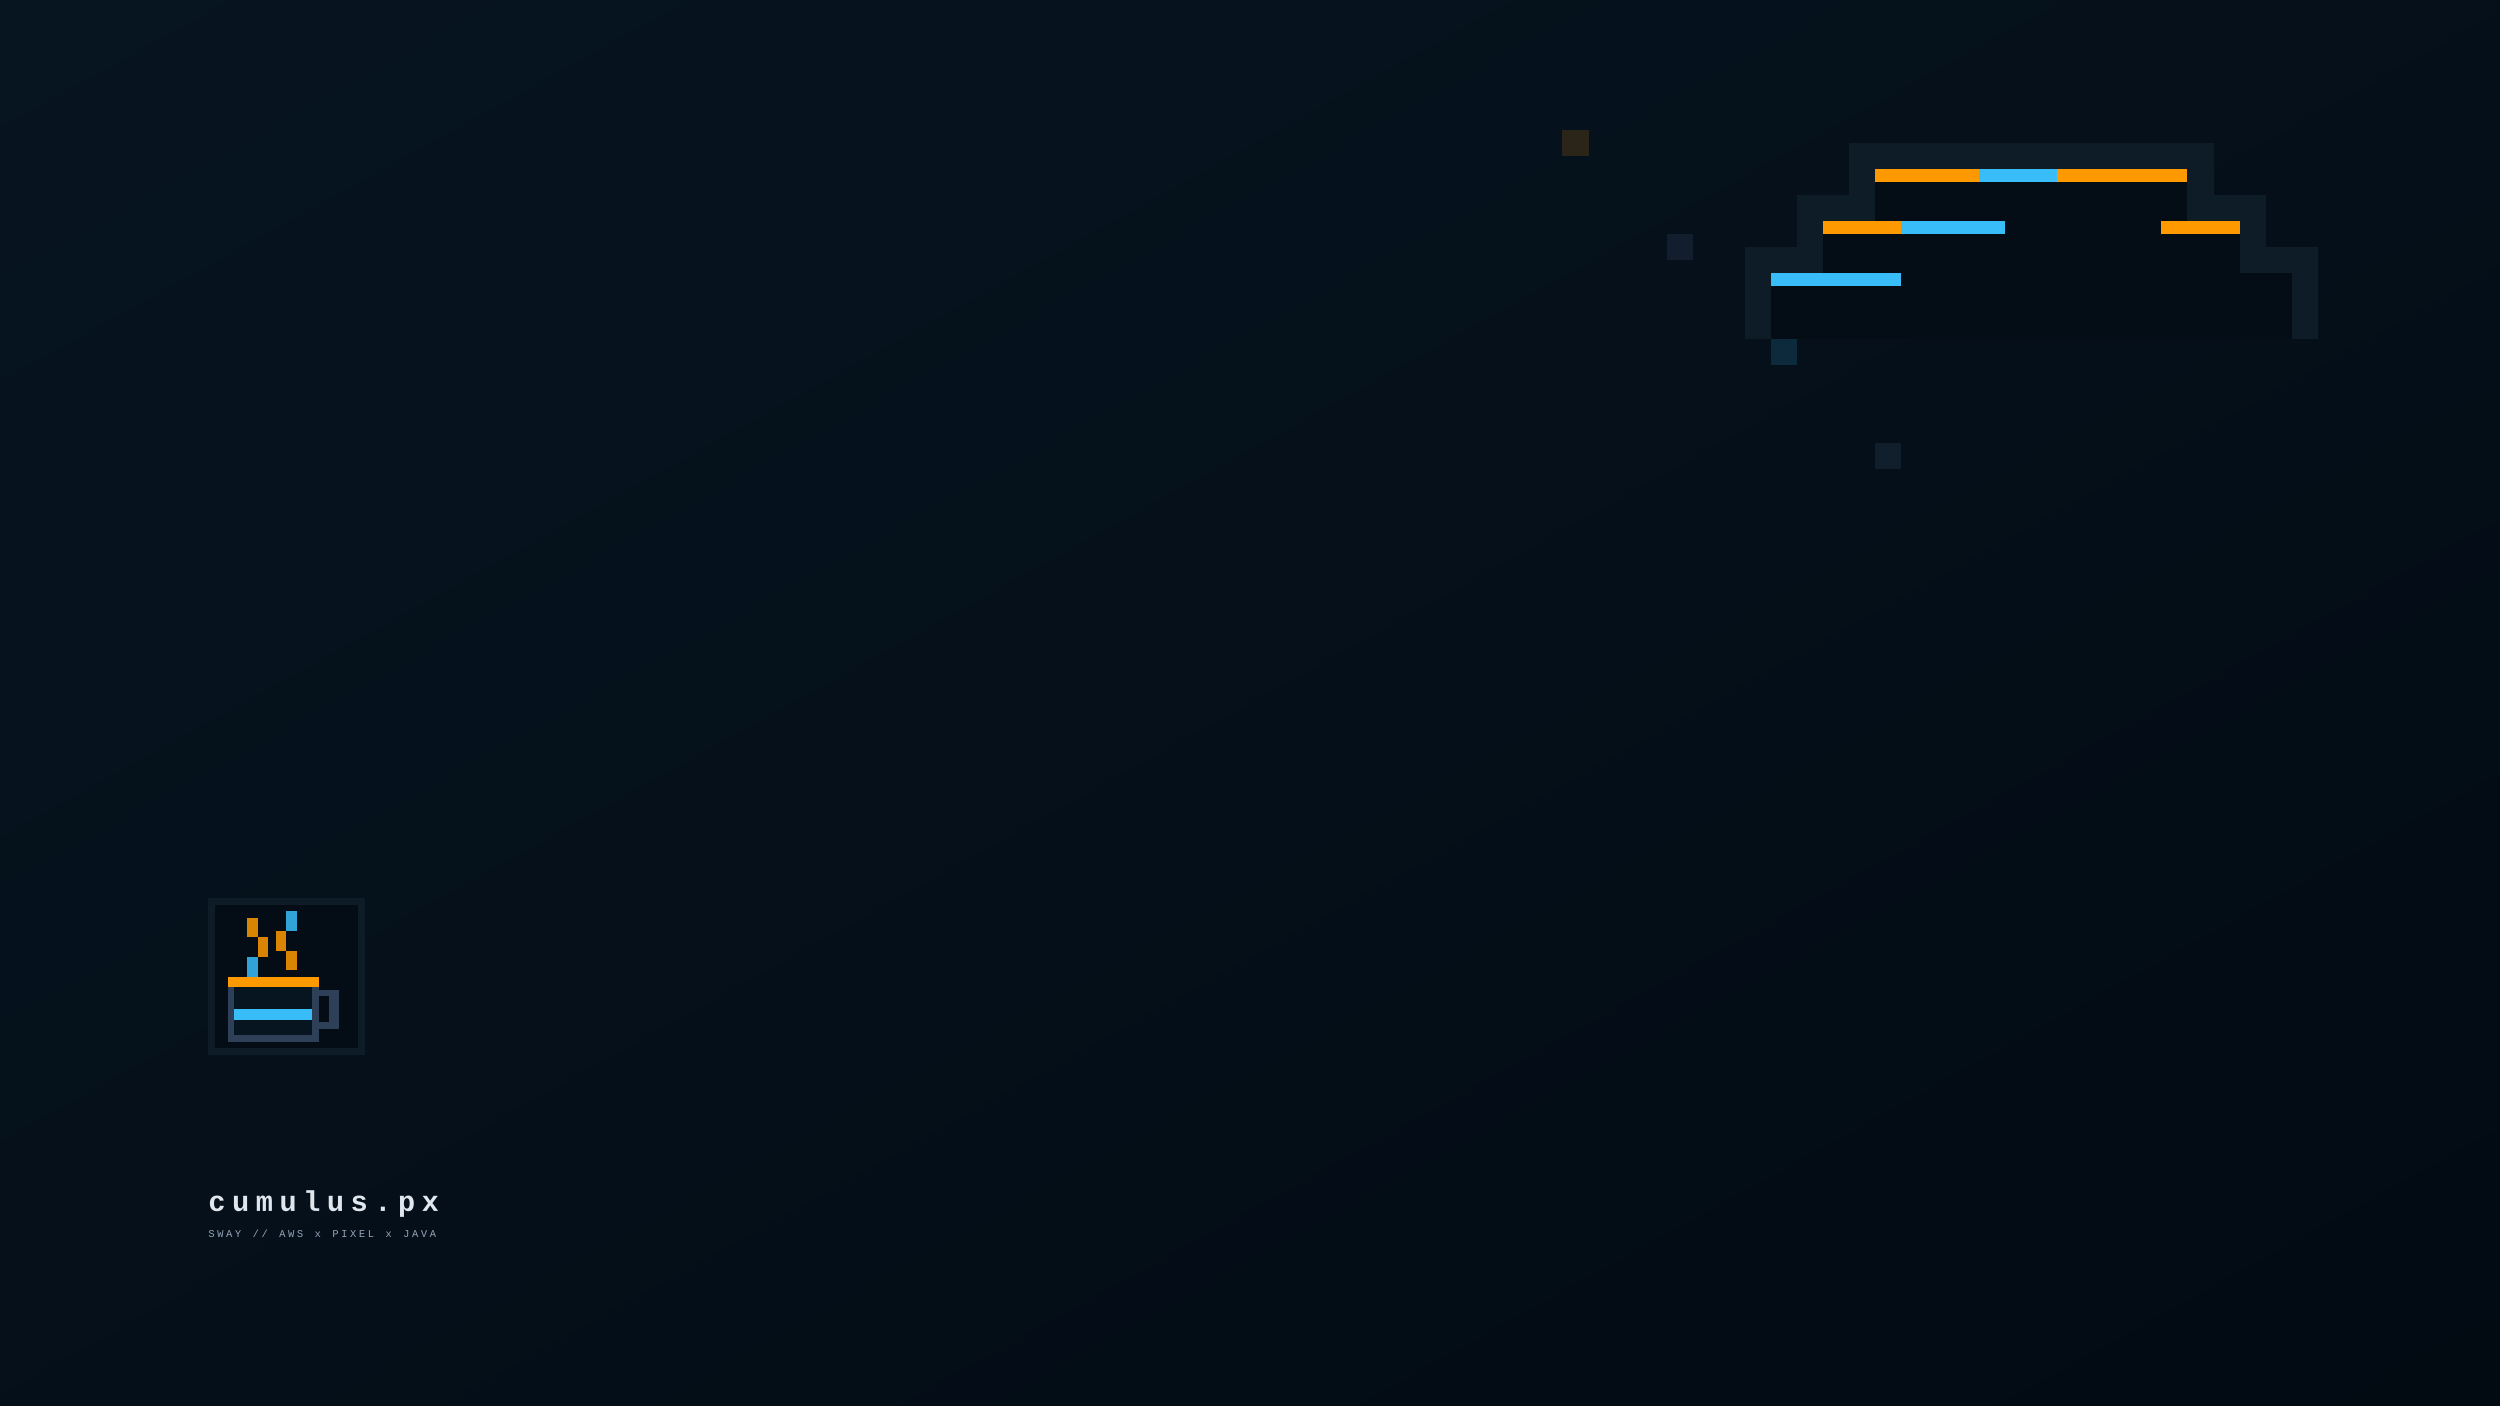
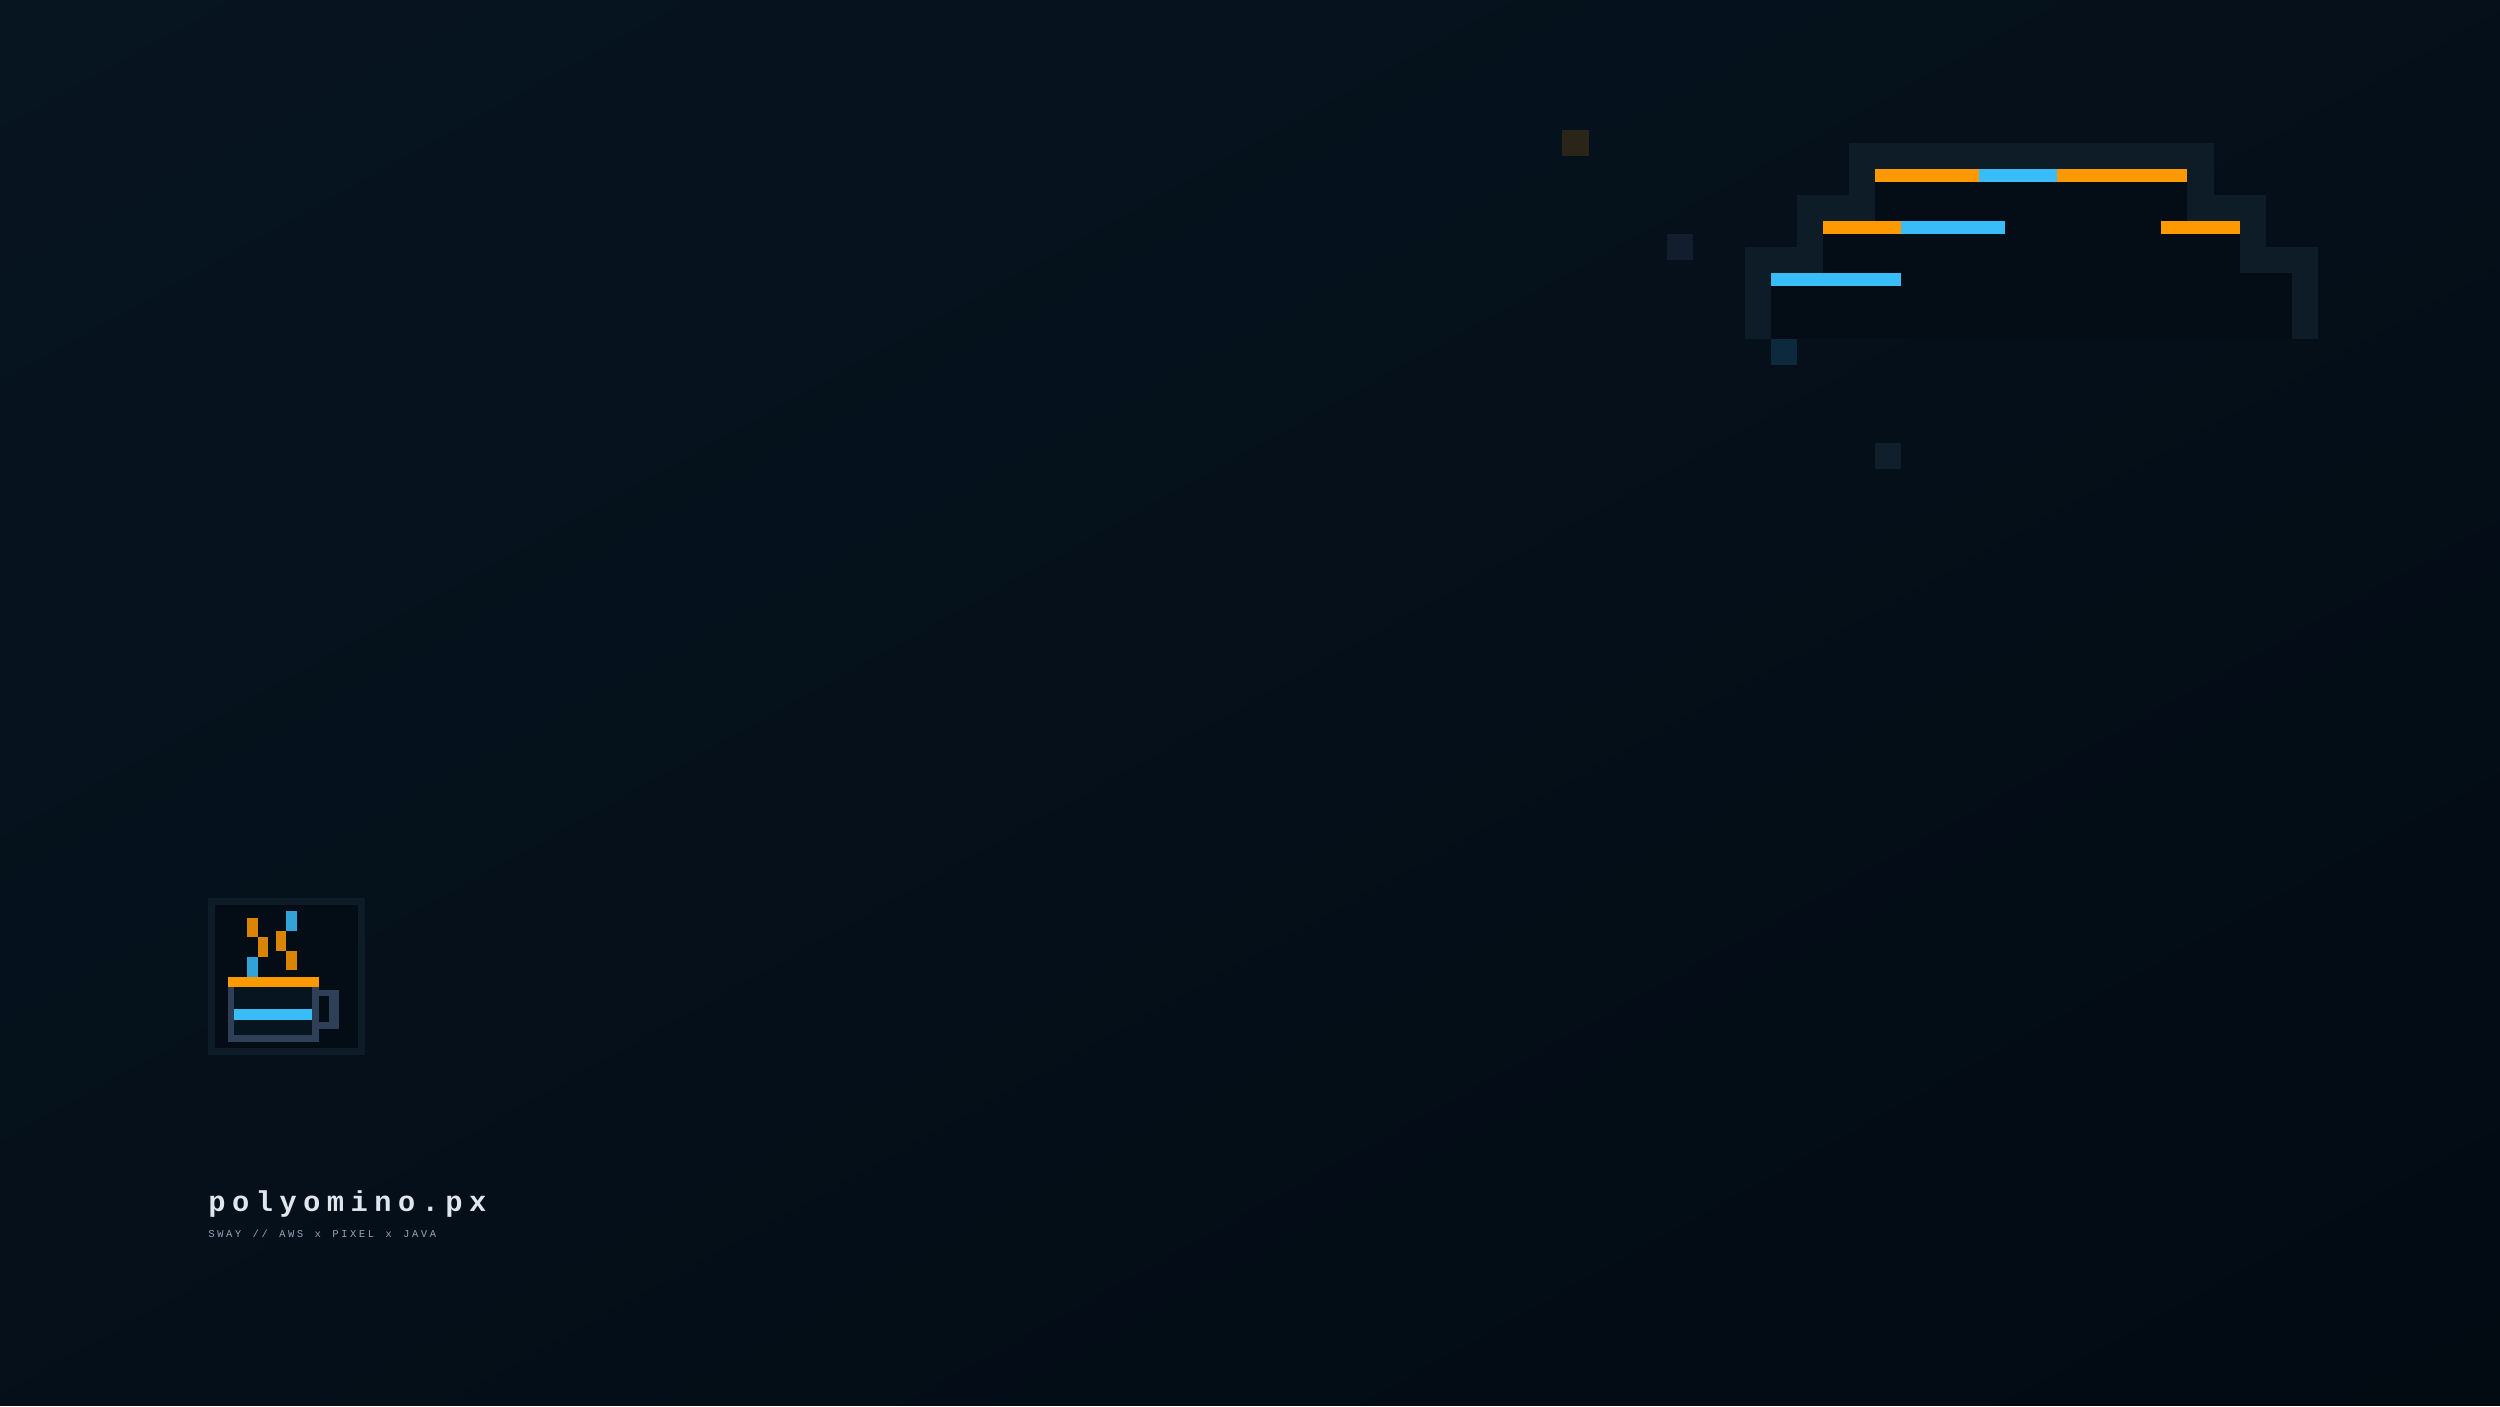
<svg xmlns="http://www.w3.org/2000/svg" viewBox="0 0 3840 2160" width="3840" height="2160" shape-rendering="crispEdges">
  <defs>
    <linearGradient id="bg-grad" x1="0%" y1="0%" x2="100%" y2="100%">
      <stop offset="0%" stop-color="#071521" />
      <stop offset="100%" stop-color="#020A12" />
    </linearGradient>
    <pattern id="pixel-grid" width="20" height="20" patternUnits="userSpaceOnUse">
      <rect width="20" height="20" fill="none" stroke="#122232" stroke-width="1" opacity="0.3" />
    </pattern>
  </defs>
  <rect width="3840" height="2160" fill="url(#bg-grad)" />
  <rect width="3840" height="2160" fill="url(#pixel-grid)" />
  <g fill="#2E4057" opacity="0.3">
    <rect x="2400" y="200" width="40" height="40" fill="#FF9900" opacity="0.5" />
    <rect x="2560" y="360" width="40" height="40" />
    <rect x="2720" y="520" width="40" height="40" fill="#38BDF8" opacity="0.5" />
    <rect x="2880" y="680" width="40" height="40" />
  </g>
  <g transform="translate(2680, 140)">
    <g fill="#0E1C28">
      <rect x="160" y="80" width="560" height="80" />
      <rect x="80" y="160" width="720" height="80" />
      <rect x="0" y="240" width="880" height="140" />
    </g>
    <g fill="#040D15">
      <rect x="200" y="120" width="480" height="80" />
      <rect x="120" y="200" width="640" height="80" />
      <rect x="40" y="280" width="800" height="100" />
    </g>
    <g fill="#FF9900">
      <rect x="200" y="120" width="160" height="20" />
      <rect x="480" y="120" width="200" height="20" />
      <rect x="120" y="200" width="120" height="20" />
      <rect x="640" y="200" width="120" height="20" />
    </g>
    <g fill="#38BDF8">
      <rect x="360" y="120" width="120" height="20" />
      <rect x="240" y="200" width="160" height="20" />
      <rect x="40" y="280" width="200" height="20" />
    </g>
  </g>
  <g transform="translate(320, 1380)">
    <rect x="0" y="0" width="240" height="240" fill="#0E1C28" />
    <rect x="10" y="10" width="220" height="220" fill="#040D15" />
    <g fill="#FF9900" opacity="0.85">
      <rect x="60" y="30" width="16" height="30" />
      <rect x="76" y="60" width="16" height="30" />
      <rect x="60" y="90" width="16" height="30" fill="#38BDF8" />
      <rect x="120" y="20" width="16" height="30" fill="#38BDF8" />
      <rect x="104" y="50" width="16" height="30" fill="#FF9900" />
      <rect x="120" y="80" width="16" height="30" fill="#FF9900" />
    </g>
    <g>
      <rect x="30" y="120" width="140" height="100" fill="#2E4057" />
      <rect x="40" y="130" width="120" height="80" fill="#071521" />
      <rect x="170" y="140" width="30" height="60" fill="#2E4057" />
      <rect x="170" y="150" width="16" height="40" fill="#040D15" />
      <rect x="30" y="120" width="140" height="16" fill="#FF9900" />
      <rect x="40" y="170" width="120" height="16" fill="#38BDF8" />
    </g>
  </g>
  <g transform="translate(320, 1860)">
-     <text x="0" y="0" fill="#E0E6ED" font-family="'Fira Code', 'Courier New', monospace" font-size="44" font-weight="700" letter-spacing="10">cumulus.px</text>
+     <text x="0" y="0" fill="#E0E6ED" font-family="'Fira Code', 'Courier New', monospace" font-size="44" font-weight="700" letter-spacing="10">polyomino.px</text>
    <text x="0" y="40" fill="#94A3B8" font-family="'Fira Code', 'Courier New', monospace" font-size="16" letter-spacing="4">SWAY // AWS x PIXEL x JAVA</text>
  </g>
</svg>
